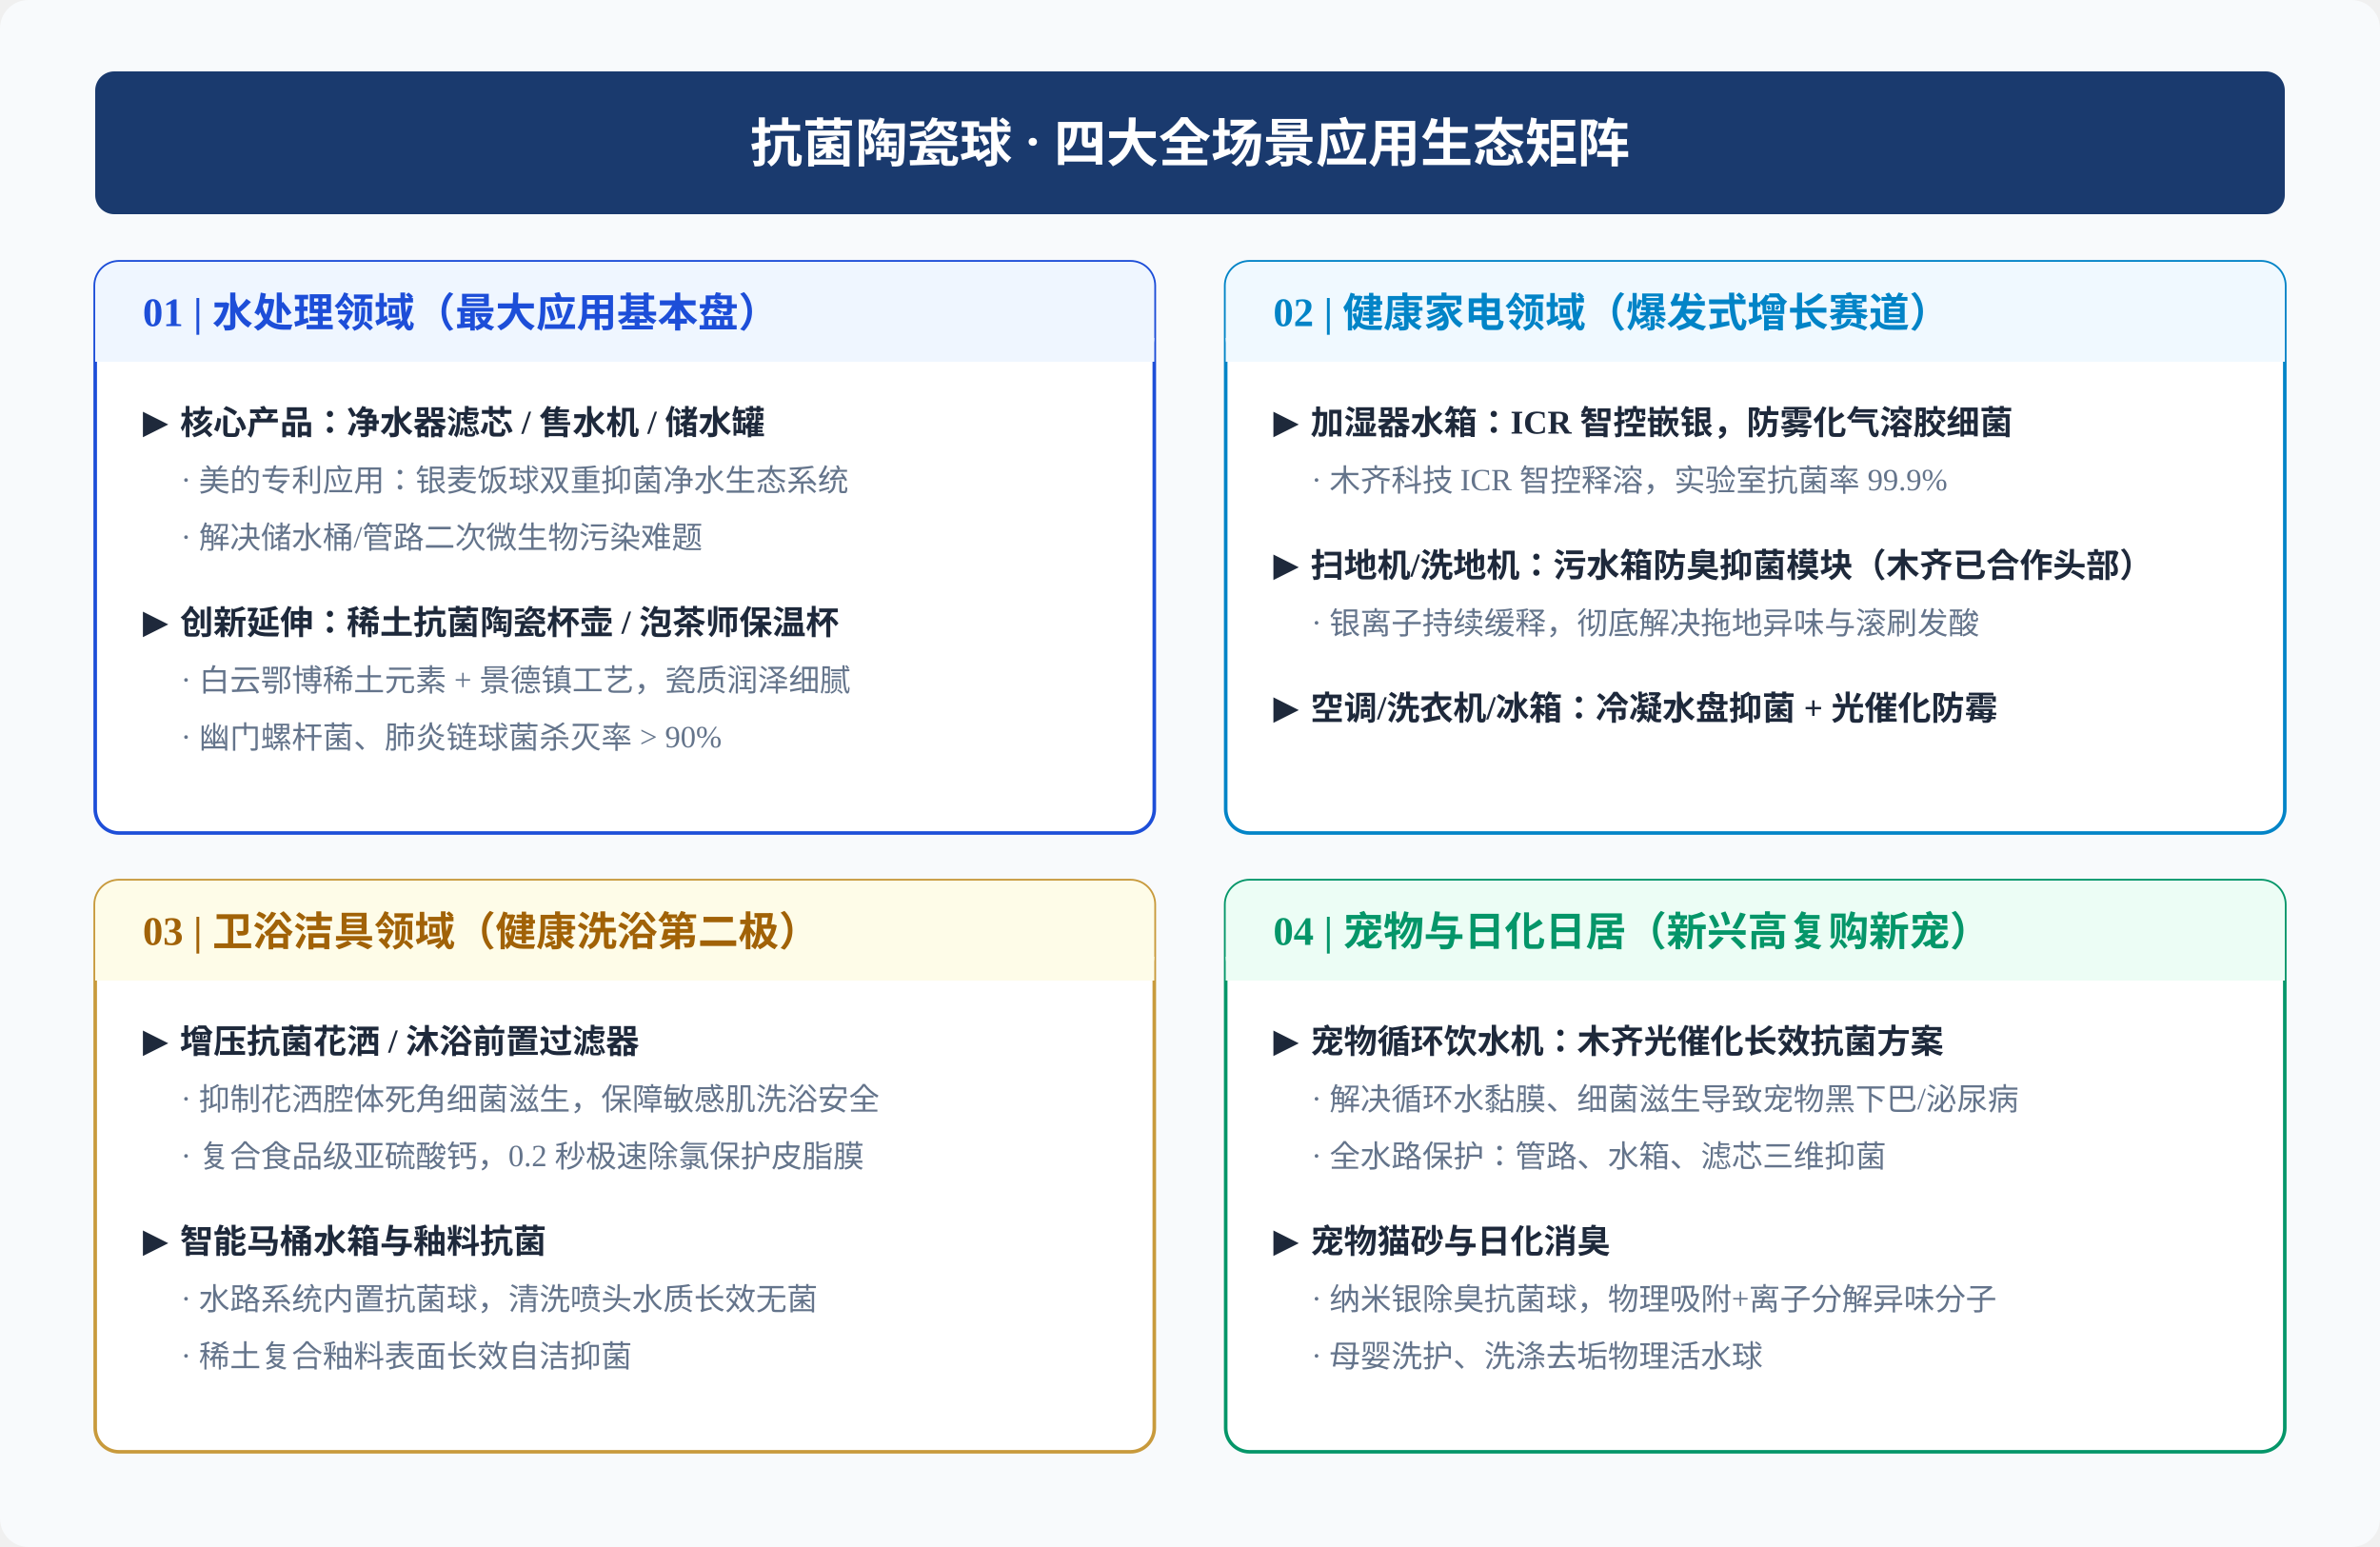
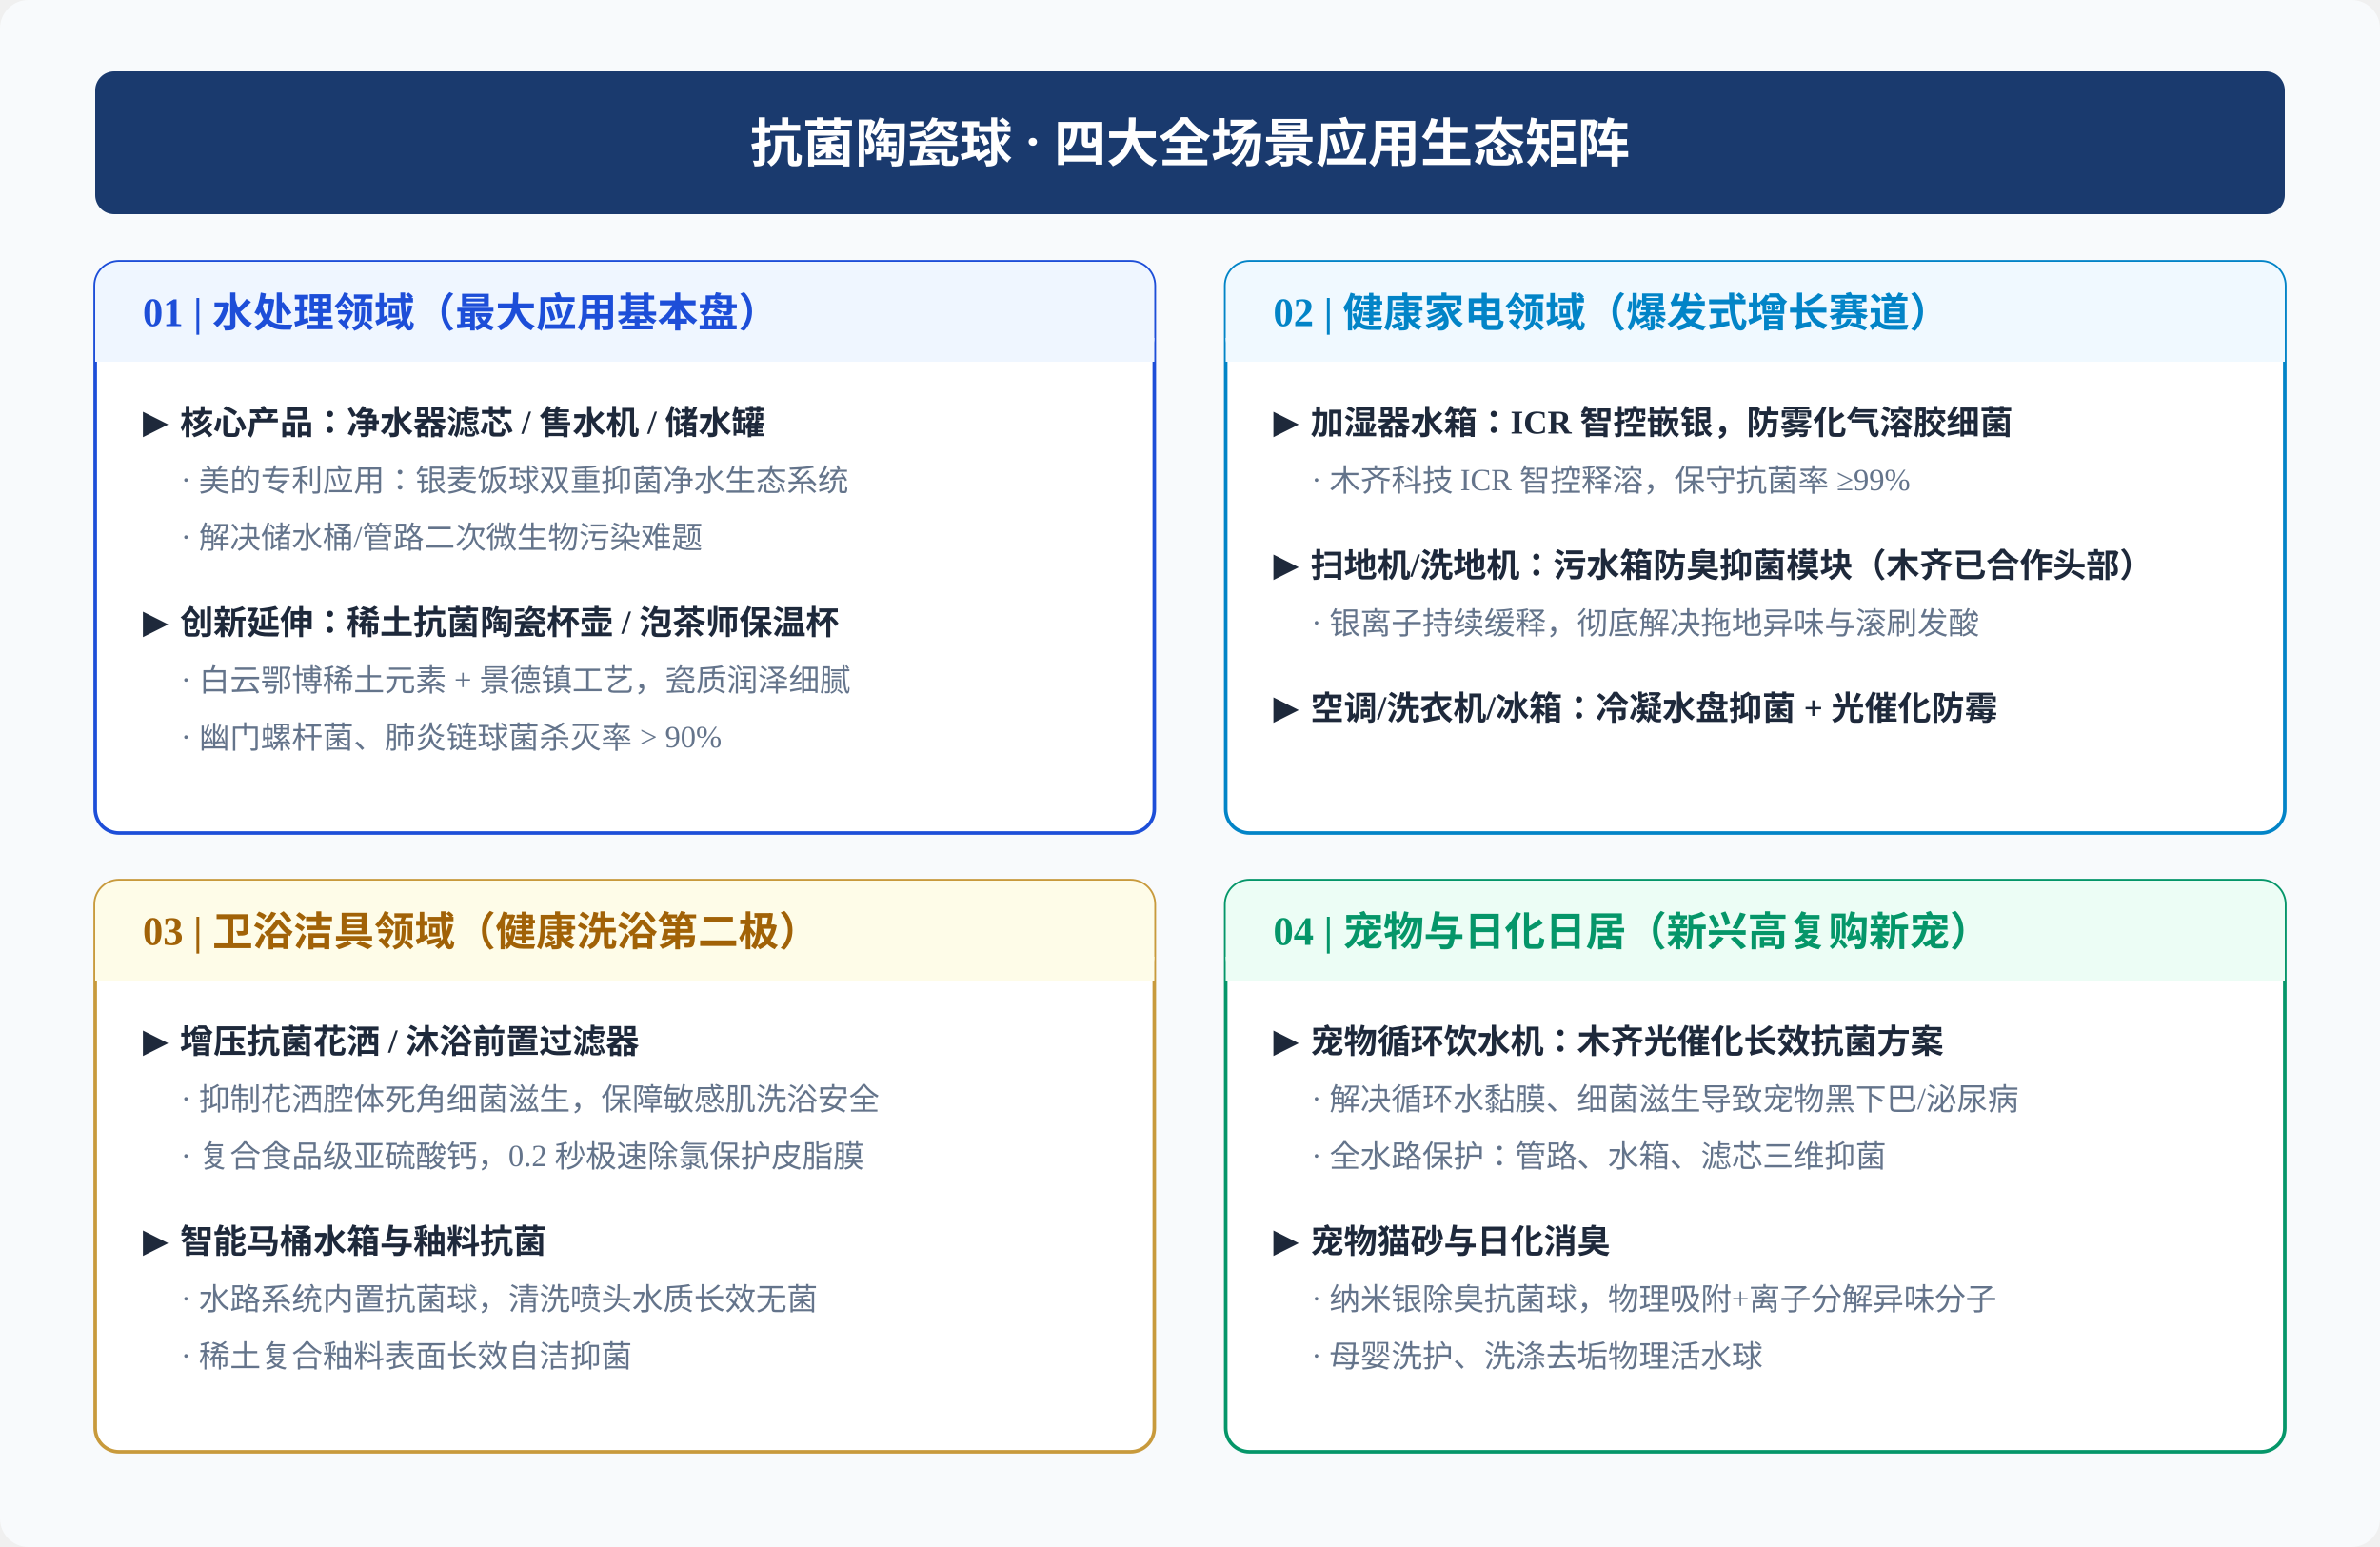
<svg xmlns="http://www.w3.org/2000/svg" viewBox="0 0 1000 650" width="1000" height="650">
  <rect width="1000" height="650" fill="#f8fafc" rx="12" />
  <rect x="40" y="30" width="920" height="60" rx="8" fill="#1a3a6e" />
  <text x="500" y="68" fill="#ffffff" font-size="22" font-weight="bold" text-anchor="middle" font-family="-apple-system, BlinkMacSystemFont, 'Segoe UI', Roboto, sans-serif">抗菌陶瓷球 · 四大全场景应用生态矩阵</text>
  <g transform="translate(40, 110)">
    <rect width="445" height="240" rx="10" fill="#ffffff" stroke="#1d4ed8" stroke-width="1.5" />
    <rect width="445" height="42" rx="10" fill="#eff6ff" />
    <rect x="0" y="32" width="445" height="10" fill="#eff6ff" />
    <text x="20" y="27" fill="#1d4ed8" font-size="17" font-weight="bold">01 | 水处理领域（最大应用基本盘）</text>
    <text x="20" y="72" fill="#1e293b" font-size="14" font-weight="bold">▶ 核心产品：净水器滤芯 / 售水机 / 储水罐</text>
    <text x="36" y="96" fill="#64748b" font-size="13">· 美的专利应用：银麦饭球双重抑菌净水生态系统</text>
    <text x="36" y="120" fill="#64748b" font-size="13">· 解决储水桶/管路二次微生物污染难题</text>
    <text x="20" y="156" fill="#1e293b" font-size="14" font-weight="bold">▶ 创新延伸：稀土抗菌陶瓷杯壶 / 泡茶师保温杯</text>
    <text x="36" y="180" fill="#64748b" font-size="13">· 白云鄂博稀土元素 + 景德镇工艺，瓷质润泽细腻</text>
    <text x="36" y="204" fill="#64748b" font-size="13">· 幽门螺杆菌、肺炎链球菌杀灭率 &gt; 90%</text>
  </g>
  <g transform="translate(515, 110)">
    <rect width="445" height="240" rx="10" fill="#ffffff" stroke="#0284c7" stroke-width="1.5" />
    <rect width="445" height="42" rx="10" fill="#f0f9ff" />
    <rect x="0" y="32" width="445" height="10" fill="#f0f9ff" />
    <text x="20" y="27" fill="#0284c7" font-size="17" font-weight="bold">02 | 健康家电领域（爆发式增长赛道）</text>
    <text x="20" y="72" fill="#1e293b" font-size="14" font-weight="bold">▶ 加湿器水箱：ICR 智控嵌银，防雾化气溶胶细菌</text>
-     <text x="36" y="96" fill="#64748b" font-size="13">· 木齐科技 ICR 智控释溶，实验室抗菌率 99.9%</text>
+     <text x="36" y="96" fill="#64748b" font-size="13">· 木齐科技 ICR 智控释溶，保守抗菌率 ≥99%</text>
    <text x="20" y="132" fill="#1e293b" font-size="14" font-weight="bold">▶ 扫地机/洗地机：污水箱防臭抑菌模块（木齐已合作头部）</text>
    <text x="36" y="156" fill="#64748b" font-size="13">· 银离子持续缓释，彻底解决拖地异味与滚刷发酸</text>
    <text x="20" y="192" fill="#1e293b" font-size="14" font-weight="bold">▶ 空调/洗衣机/冰箱：冷凝水盘抑菌 + 光催化防霉</text>
  </g>
  <g transform="translate(40, 370)">
    <rect width="445" height="240" rx="10" fill="#ffffff" stroke="#c89a3c" stroke-width="1.5" />
    <rect width="445" height="42" rx="10" fill="#fefce8" />
    <rect x="0" y="32" width="445" height="10" fill="#fefce8" />
    <text x="20" y="27" fill="#a16207" font-size="17" font-weight="bold">03 | 卫浴洁具领域（健康洗浴第二极）</text>
    <text x="20" y="72" fill="#1e293b" font-size="14" font-weight="bold">▶ 增压抗菌花洒 / 沐浴前置过滤器</text>
    <text x="36" y="96" fill="#64748b" font-size="13">· 抑制花洒腔体死角细菌滋生，保障敏感肌洗浴安全</text>
    <text x="36" y="120" fill="#64748b" font-size="13">· 复合食品级亚硫酸钙，0.2 秒极速除氯保护皮脂膜</text>
    <text x="20" y="156" fill="#1e293b" font-size="14" font-weight="bold">▶ 智能马桶水箱与釉料抗菌</text>
    <text x="36" y="180" fill="#64748b" font-size="13">· 水路系统内置抗菌球，清洗喷头水质长效无菌</text>
    <text x="36" y="204" fill="#64748b" font-size="13">· 稀土复合釉料表面长效自洁抑菌</text>
  </g>
  <g transform="translate(515, 370)">
    <rect width="445" height="240" rx="10" fill="#ffffff" stroke="#059669" stroke-width="1.5" />
    <rect width="445" height="42" rx="10" fill="#ecfdf5" />
    <rect x="0" y="32" width="445" height="10" fill="#ecfdf5" />
    <text x="20" y="27" fill="#059669" font-size="17" font-weight="bold">04 | 宠物与日化日居（新兴高复购新宠）</text>
    <text x="20" y="72" fill="#1e293b" font-size="14" font-weight="bold">▶ 宠物循环饮水机：木齐光催化长效抗菌方案</text>
    <text x="36" y="96" fill="#64748b" font-size="13">· 解决循环水黏膜、细菌滋生导致宠物黑下巴/泌尿病</text>
    <text x="36" y="120" fill="#64748b" font-size="13">· 全水路保护：管路、水箱、滤芯三维抑菌</text>
    <text x="20" y="156" fill="#1e293b" font-size="14" font-weight="bold">▶ 宠物猫砂与日化消臭</text>
    <text x="36" y="180" fill="#64748b" font-size="13">· 纳米银除臭抗菌球，物理吸附+离子分解异味分子</text>
    <text x="36" y="204" fill="#64748b" font-size="13">· 母婴洗护、洗涤去垢物理活水球</text>
  </g>
</svg>
